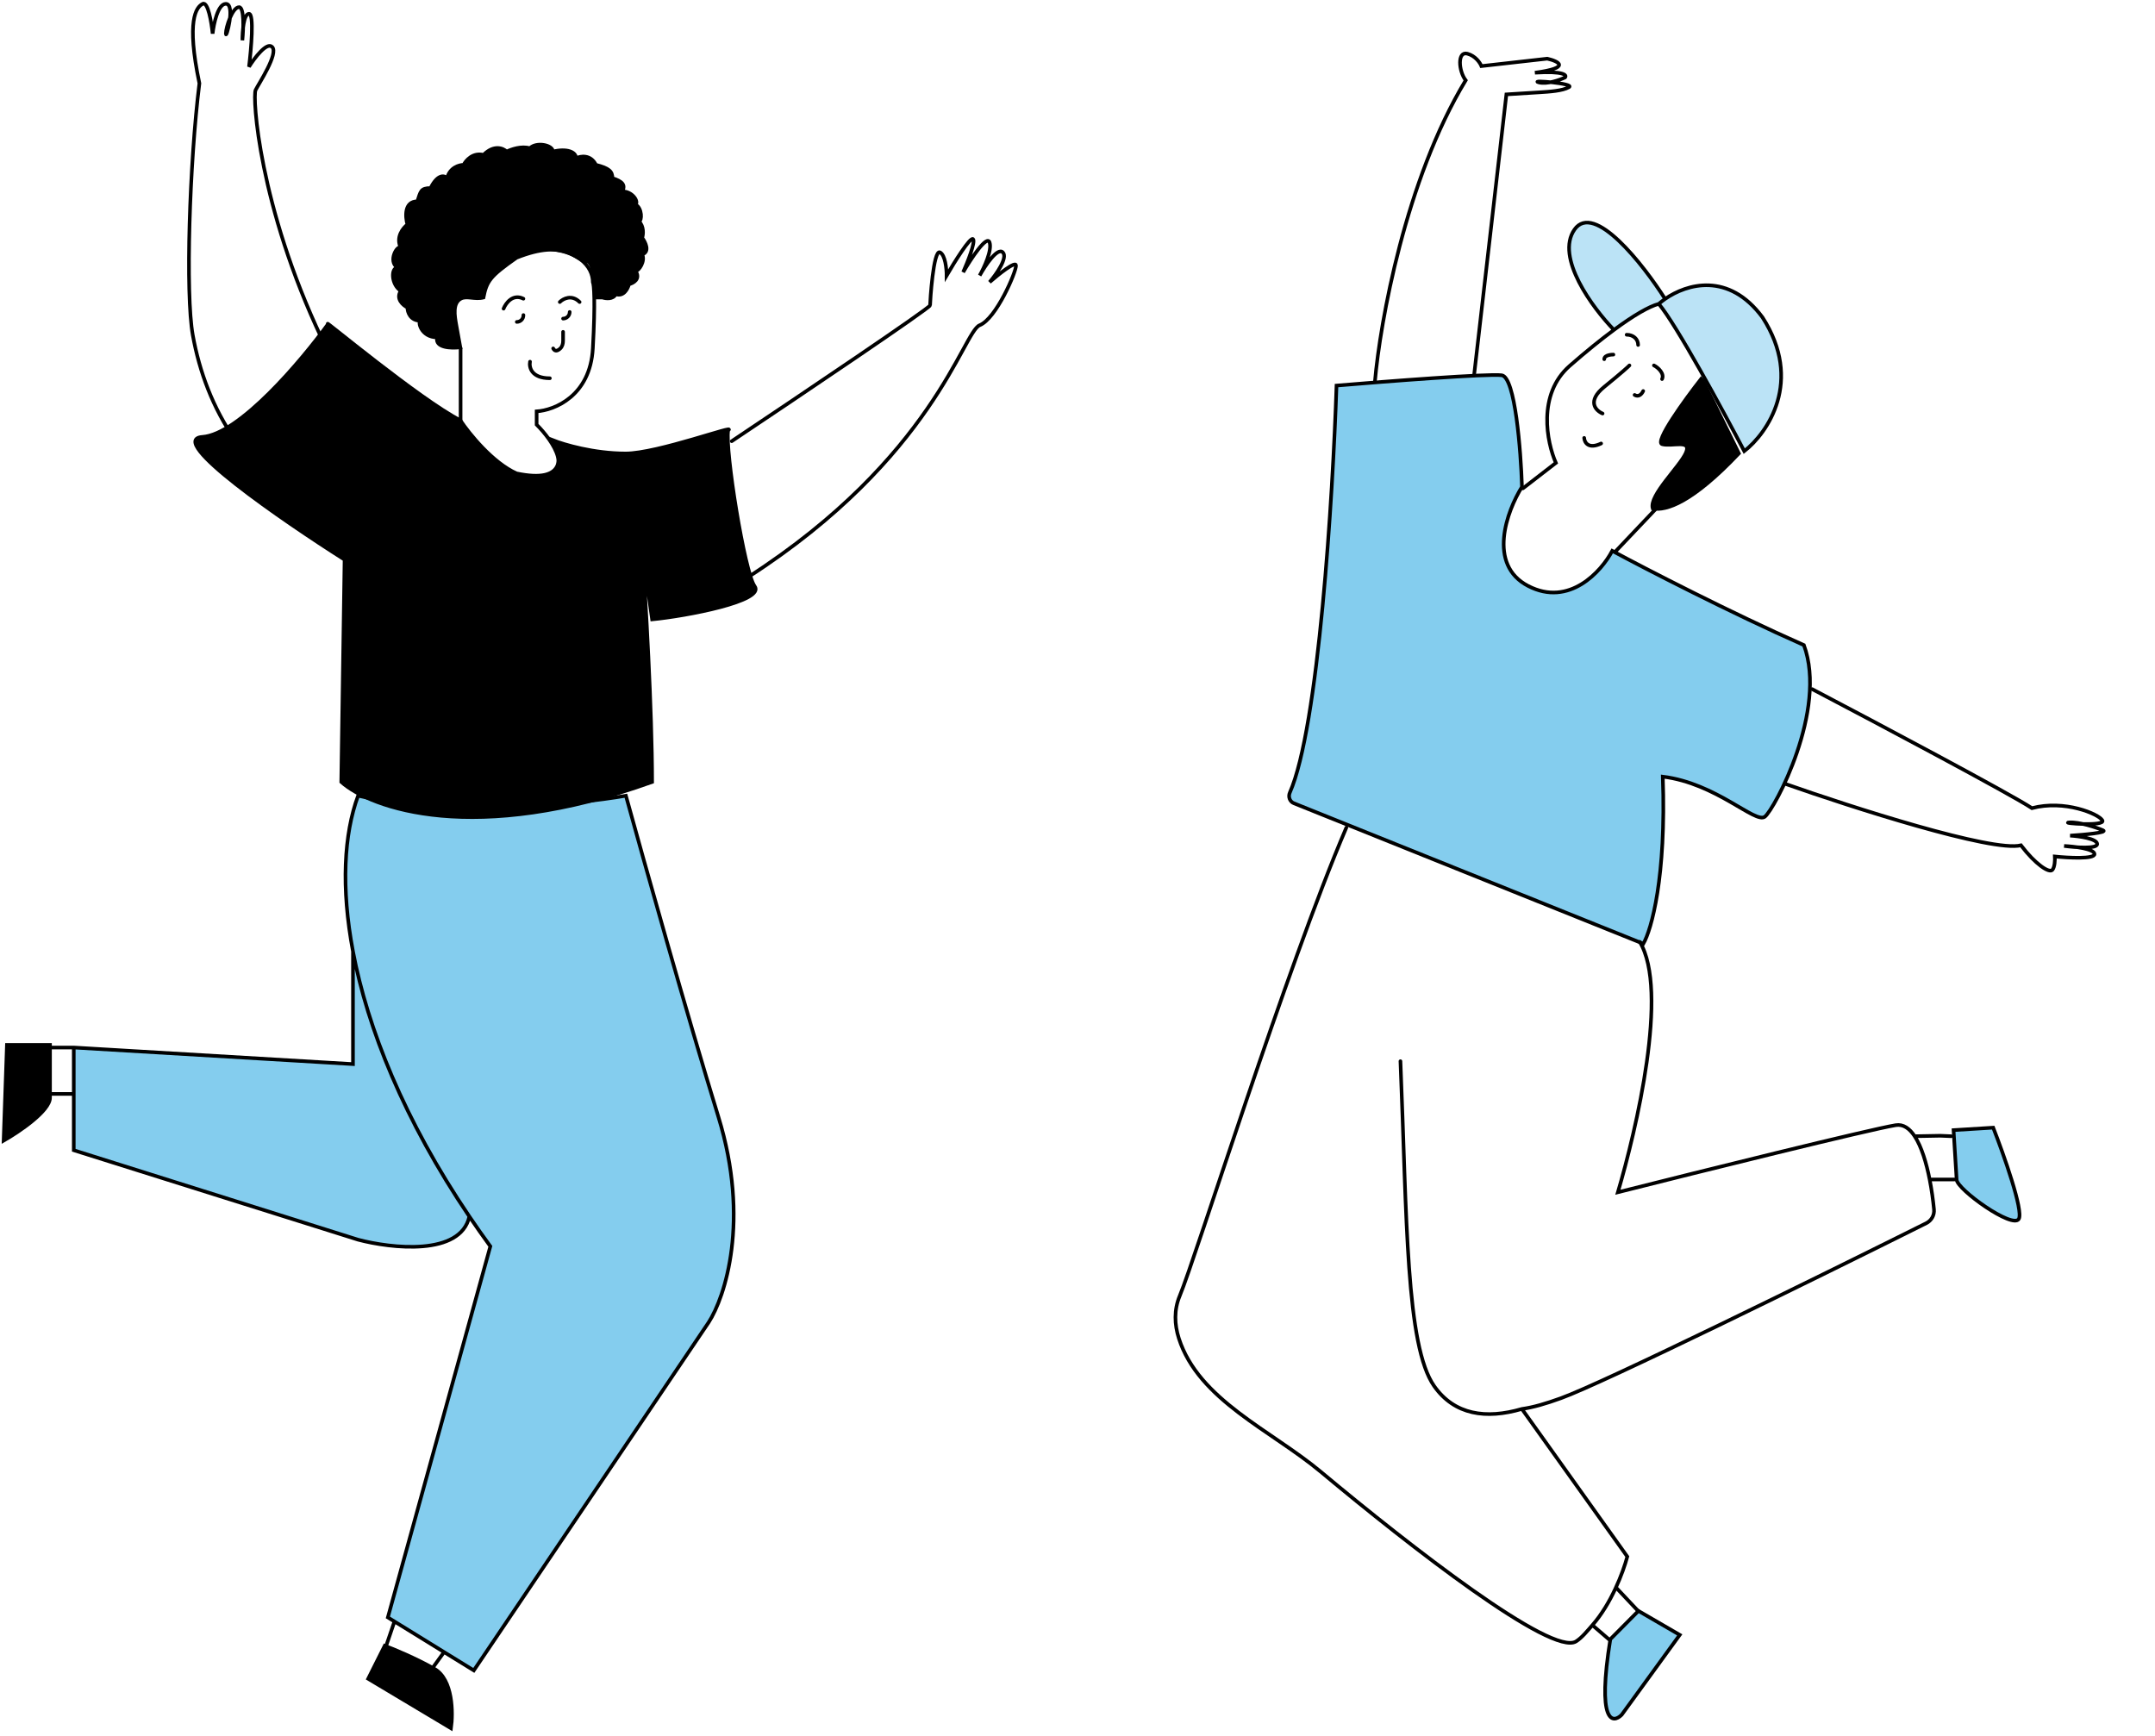
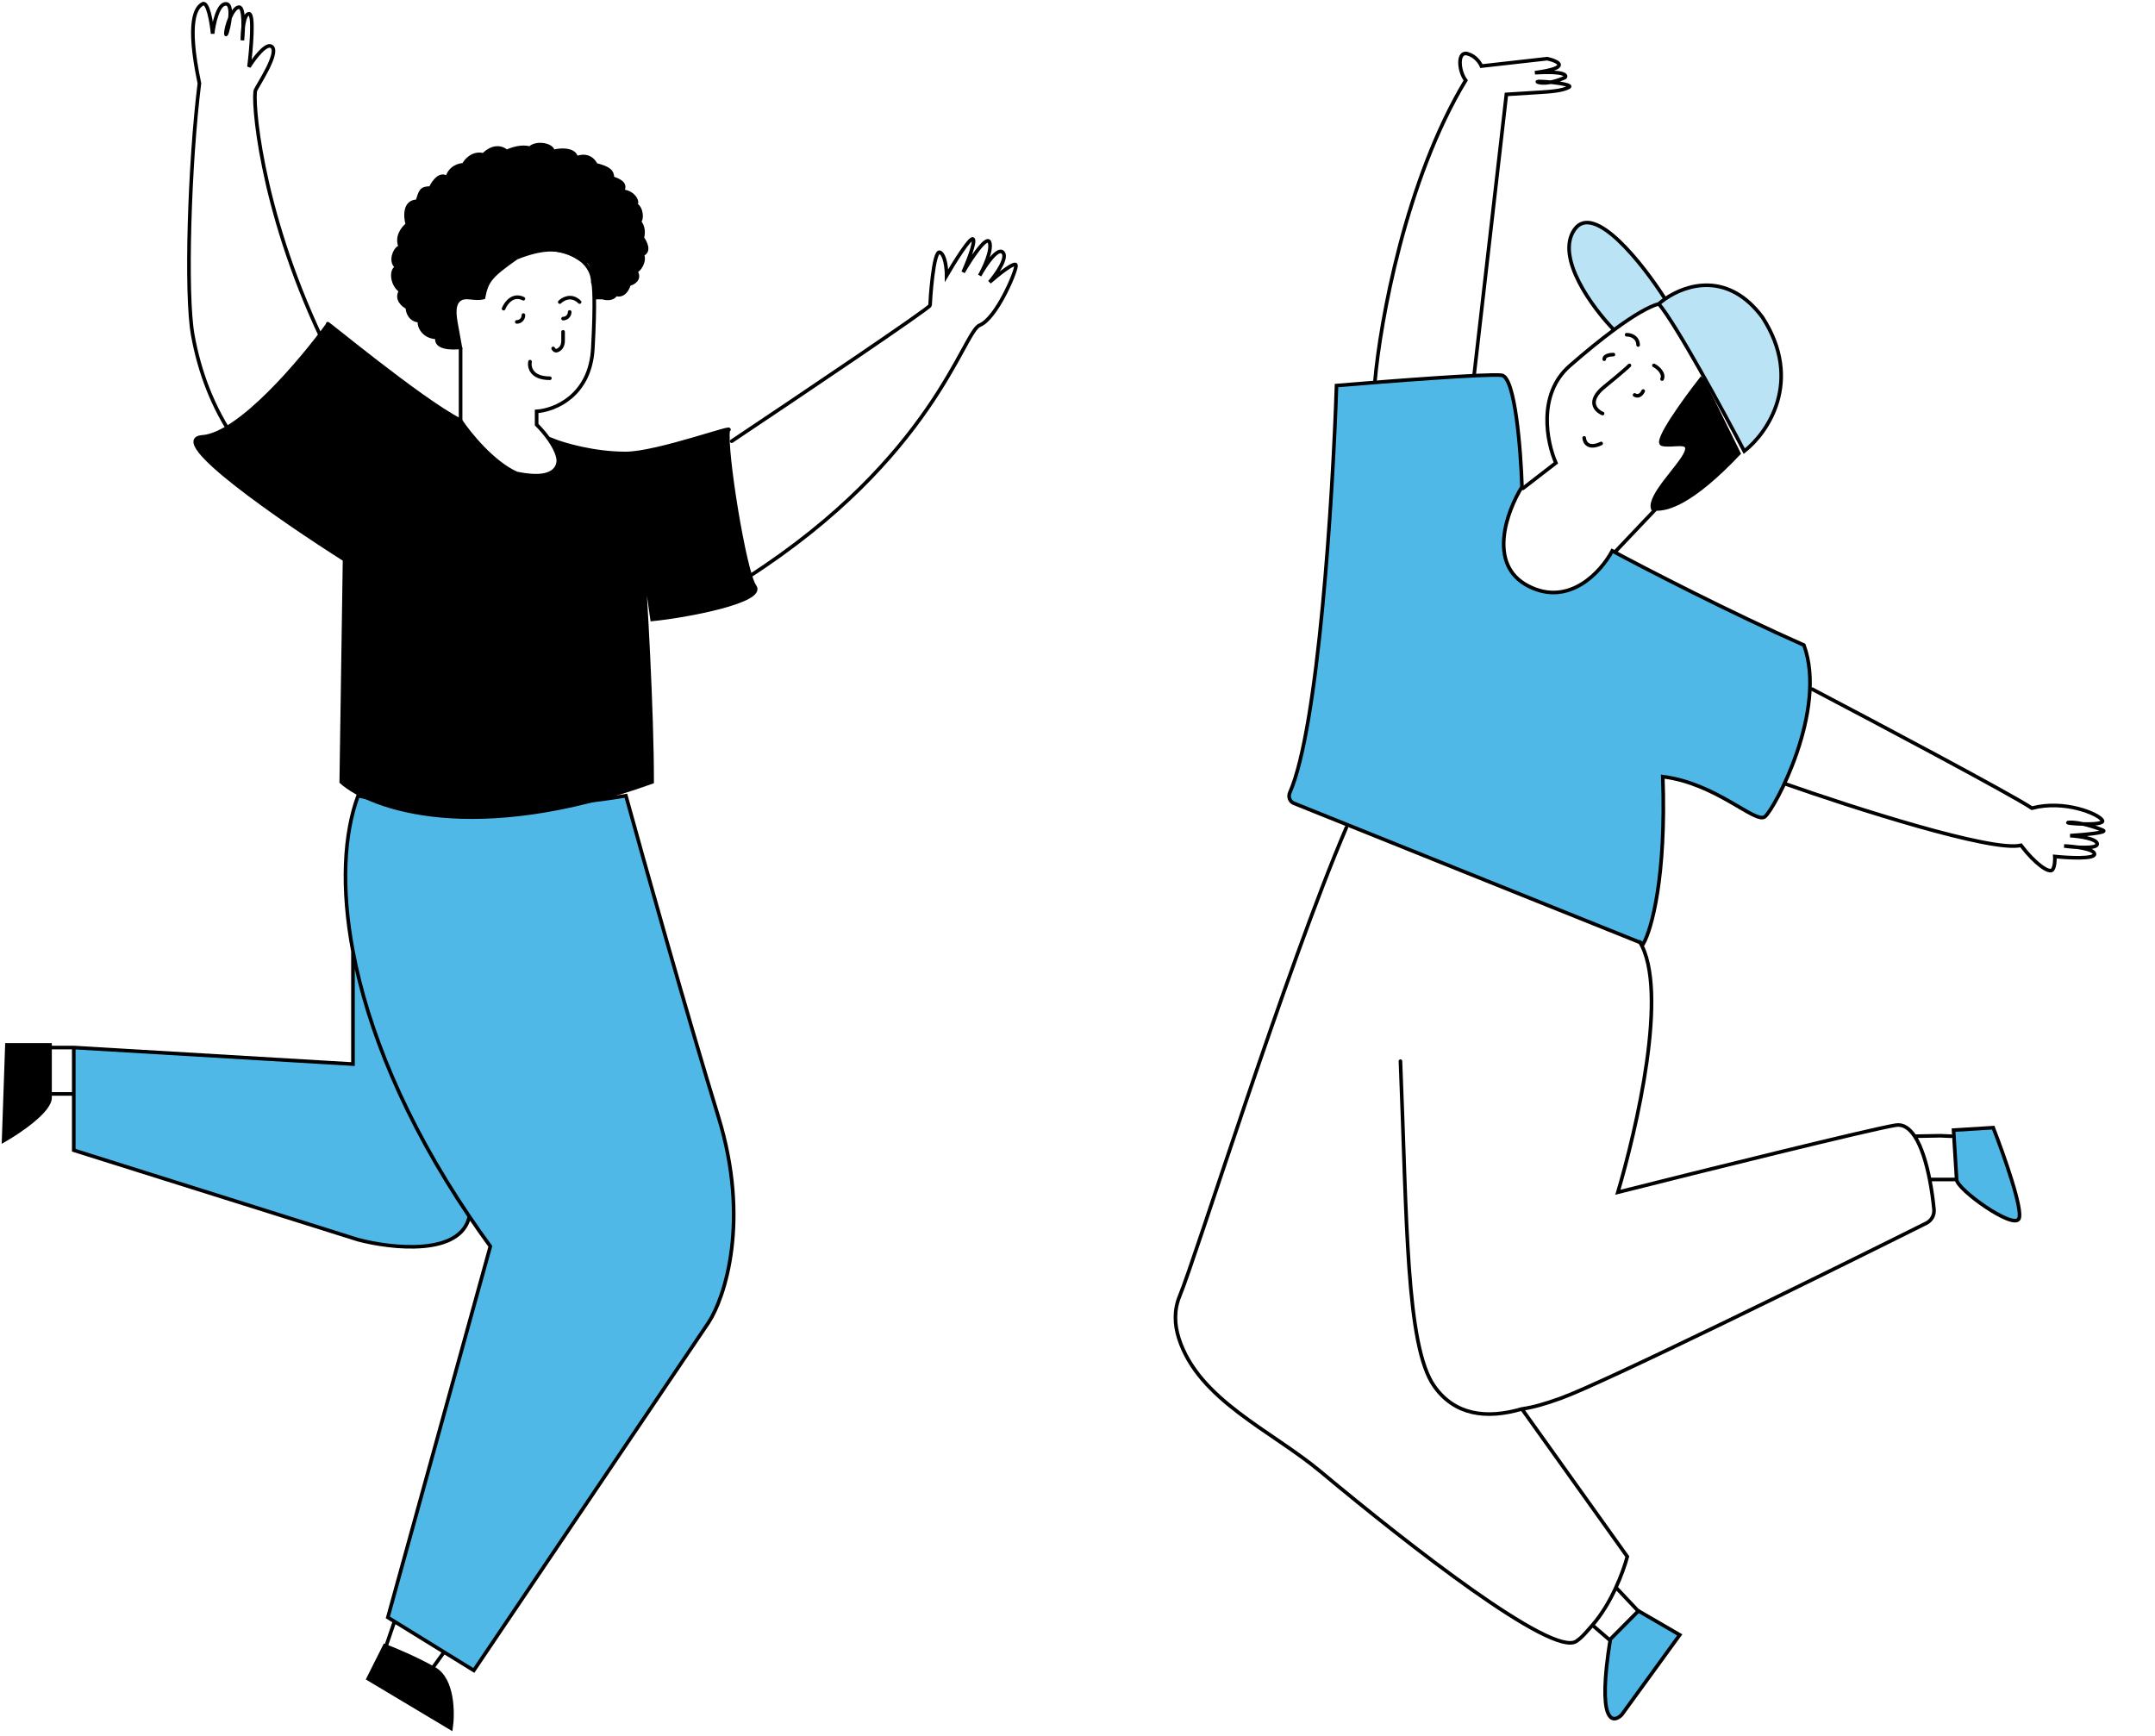
<svg xmlns="http://www.w3.org/2000/svg" width="596" height="480" viewBox="0 0 596 480" fill="none">
-   <path d="M107.267 447.338L135.611 344.704C133.593 341.942 131.66 339.192 129.81 336.456C127.363 347.453 108.274 345.315 99.036 342.871L20.401 318.129V302.551V289.721L97.62 294.303V263.146C94.289 245.537 95.117 230.684 99.036 220.077C124.637 225.941 159.081 222.52 173.103 220.077C177.979 237.793 189.927 280.374 198.705 308.965C207.484 337.556 200.534 358.755 195.962 365.78L131.041 462L122.812 456.925L109.096 448.466L107.267 447.338Z" fill="#84CDEE" />
-   <path d="M271.095 75.933C271.042 76.028 270.991 76.119 270.942 76.206C270.991 76.117 271.042 76.026 271.095 75.933Z" fill="#84CDEE" />
-   <path d="M67.034 11.142C67.034 10.167 67.093 8.803 67.255 7.515C67.317 4.765 67.108 1.979 66.12 1.979C65.206 1.979 64.293 3.35 63.607 4.952C63.343 7.562 62.462 10.348 62.462 9.31C62.462 8.392 62.92 6.557 63.607 4.952C64.293 3.35 65.206 1.979 66.12 1.979C67.108 1.979 67.317 4.765 67.255 7.515C67.226 8.837 67.133 10.151 67.034 11.142Z" fill="#84CDEE" />
+   <path d="M107.267 447.338L135.611 344.704C133.593 341.942 131.66 339.192 129.81 336.456C127.363 347.453 108.274 345.315 99.036 342.871L20.401 318.129V302.551V289.721L97.62 294.303V263.146C94.289 245.537 95.117 230.684 99.036 220.077C124.637 225.941 159.081 222.52 173.103 220.077C177.979 237.793 189.927 280.374 198.705 308.965C207.484 337.556 200.534 358.755 195.962 365.78L131.041 462L122.812 456.925L109.096 448.466L107.267 447.338Z" fill="#50B8E7" />
+   <path d="M271.095 75.933C271.042 76.028 270.991 76.119 270.942 76.206C270.991 76.117 271.042 76.026 271.095 75.933Z" fill="#50B8E7" />
+   <path d="M67.034 11.142C67.034 10.167 67.093 8.803 67.255 7.515C67.317 4.765 67.108 1.979 66.12 1.979C65.206 1.979 64.293 3.35 63.607 4.952C63.343 7.562 62.462 10.348 62.462 9.31C62.462 8.392 62.92 6.557 63.607 4.952C64.293 3.35 65.206 1.979 66.12 1.979C67.108 1.979 67.317 4.765 67.255 7.515C67.226 8.837 67.133 10.151 67.034 11.142Z" fill="#50B8E7" />
  <path d="M97.62 263.146C94.289 245.537 95.117 230.684 99.036 220.077C124.637 225.941 159.081 222.52 173.103 220.077C177.979 237.793 189.927 280.374 198.705 308.965C207.484 337.556 200.534 358.755 195.962 365.78L131.041 462L122.812 456.925M97.62 263.146V294.303L20.401 289.721M97.62 263.146C101.646 284.431 111.749 309.743 129.81 336.456M20.401 289.721H14M20.401 289.721V302.551M129.81 336.456C131.66 339.192 133.593 341.942 135.611 344.704L107.267 447.338L109.096 448.466M129.81 336.456C127.363 347.453 108.274 345.315 99.036 342.871L20.401 318.129V302.551M14 302.551H20.401M109.096 448.466L106.353 456.502M109.096 448.466L122.812 456.925M119.154 462L122.812 456.925M202.363 122.024C220.651 109.806 257.226 85.186 257.226 84.453C257.226 83.537 258.14 68.874 259.969 69.791C261.432 70.524 261.798 74.373 261.798 76.206C263.932 72.54 268.382 65.392 269.113 66.125C269.845 66.858 267.589 72.54 266.37 75.289C268.503 71.623 272.953 64.842 273.685 67.041C274.416 69.241 272.161 74.067 270.942 76.206C272.466 73.457 275.879 68.325 277.342 69.791C278.805 71.257 275.514 75.9 273.685 78.038C276.123 75.9 281 71.99 281 73.456C281 75.289 275.514 88.118 270.942 89.951C266.37 91.783 258.14 126.606 206.935 159.595M88.98 93.616C71.606 56.961 69.777 26.721 70.692 24.888C71.606 23.055 77.093 14.808 75.264 12.975C73.801 11.509 70.387 16.03 68.863 18.473C69.473 13.586 70.326 3.811 68.863 3.811C67.4 3.811 67.034 8.699 67.034 11.142C67.339 8.088 67.583 1.979 66.12 1.979C64.291 1.979 62.462 7.477 62.462 9.31C62.462 11.142 65.206 1.062 62.462 1.062C60.268 1.062 59.11 6.56 58.805 9.31C58.5 6.255 57.525 0.329 56.062 1.062C54.233 1.979 51.49 5.645 55.147 23.056C52.404 45.049 51.249 81.296 53.319 92.7C55.147 102.78 58.805 112.798 65.206 121.962M127.384 96.366V97.282V116.526C129.822 122.024 137.442 132.838 148.414 132.104C159.387 131.371 152.986 122.024 148.414 117.442V113.777C153.291 113.471 163.227 109.562 163.959 96.366C164.69 83.17 164.264 78.649 163.959 78.038C163.959 74.067 160.221 67.963 146.586 68.874M154.815 83.537C155.729 82.62 158.107 81.337 160.301 83.537M139.271 85.369C139.88 83.842 141.831 81.154 144.757 82.62M144.757 87.139V87.206C144.757 88.216 143.938 89.035 142.928 89.035V89.035M155.729 91.784V94.24C155.729 95.029 155.529 95.834 154.957 96.376C154.298 97.001 153.486 97.367 152.986 96.366M157.558 86.286V86.286C157.558 87.296 156.739 88.118 155.729 88.118V88.118M146.586 100.031C146.281 101.559 146.951 104.613 152.072 104.613" stroke="black" stroke-linecap="round" />
  <path d="M120.908 93.307C120.177 96.243 124.871 96.366 127.31 96.06L126.209 89.985C125.728 87.335 125.117 83.775 127.525 82.569C129.143 81.759 131.309 82.897 133.711 82.294C134.626 77.706 135.541 76.421 142.858 71.283C156.577 65.777 159.32 72.2 162.064 72.2C164.259 72.2 164.808 78.93 164.808 82.294H166.637C167.552 82.6 169.564 82.845 170.296 81.377C172.491 82.111 173.649 79.847 173.954 78.624C175.174 78.318 177.247 77.156 175.783 74.953C176.698 74.953 178.527 72.2 177.613 70.365C179.808 69.631 178.527 67 177.613 65.777C177.917 64.859 178.161 62.657 176.698 61.188C177.613 61.188 177.613 57.518 175.783 56.6C176.698 55.682 174.869 52.93 172.125 52.93C173.04 51.094 172.125 50.177 169.381 49.26C169.381 47.425 168.467 46.506 164.808 45.588C163.345 42.652 160.54 43.141 159.32 43.753C159.32 41.918 156.577 41 152.918 41.918C152.918 40.083 148.345 39.165 146.516 41C144.321 40.266 141.333 41.306 140.114 41.918C139.199 41 136.638 39.899 133.711 42.835C130.785 42.101 128.834 44.365 128.224 45.588C127.004 45.588 124.382 46.322 123.651 49.26C122.736 48.342 120.908 48.342 119.078 52.013C116.334 52.013 116.334 52.93 115.419 55.683C111.761 55.683 112.065 59.966 112.675 62.107C111.455 63.024 109.383 65.594 110.845 68.53C109.93 67.613 107.188 72.201 109.931 74.036C108.102 74.036 108.102 78.624 110.845 80.46C109.382 82.662 111.455 84.436 112.675 85.048C112.675 86.272 113.406 88.719 116.334 88.719C115.419 88.719 116.334 93.307 120.908 93.307Z" fill="black" />
  <path d="M55.97 120.836C66.213 120.102 83.408 99.73 90.725 89.636C88.894 87.8 116.03 110.436 127.31 116.248C129.749 119.918 136.271 127.994 142.858 130.93C156.76 133.867 155.356 126.036 152.917 121.753C155.966 122.977 164.259 125.424 173.038 125.424C181.817 125.424 204.135 117.165 201.391 119.001C200.476 124.506 205.964 158.46 208.708 162.13C211.781 166.241 189.806 170.389 180.355 171.307L177.613 152.036C178.527 165.189 180.355 196.45 180.355 216.272C131.332 233.891 102.613 223.613 94.382 216.272L95.298 154.789C77.92 143.777 45.726 121.57 55.97 120.836Z" fill="black" />
  <path d="M120.908 93.307C120.177 96.243 124.871 96.366 127.31 96.06L126.209 89.985C125.728 87.335 125.117 83.775 127.525 82.569C129.143 81.759 131.309 82.897 133.711 82.294C134.626 77.706 135.541 76.421 142.858 71.283C156.577 65.777 159.32 72.2 162.064 72.2C164.259 72.2 164.808 78.93 164.808 82.294H166.637C167.552 82.6 169.564 82.845 170.296 81.377C172.491 82.111 173.649 79.847 173.954 78.624C175.174 78.318 177.247 77.156 175.783 74.953C176.698 74.953 178.527 72.2 177.613 70.365C179.808 69.631 178.527 67 177.613 65.777C177.917 64.859 178.161 62.657 176.698 61.188C177.613 61.188 177.613 57.518 175.783 56.6C176.698 55.682 174.869 52.93 172.125 52.93C173.04 51.094 172.125 50.177 169.381 49.26C169.381 47.425 168.467 46.506 164.808 45.588C163.345 42.652 160.54 43.141 159.32 43.753C159.32 41.918 156.577 41 152.918 41.918C152.918 40.083 148.345 39.165 146.516 41C144.321 40.266 141.333 41.306 140.114 41.918C139.199 41 136.638 39.899 133.711 42.835C130.785 42.101 128.834 44.365 128.224 45.588C127.004 45.588 124.382 46.322 123.651 49.26C122.736 48.342 120.908 48.342 119.078 52.013C116.334 52.013 116.334 52.93 115.419 55.683C111.761 55.683 112.065 59.966 112.675 62.107C111.455 63.024 109.383 65.594 110.845 68.53C109.93 67.613 107.188 72.201 109.931 74.036C108.102 74.036 108.102 78.624 110.845 80.46C109.382 82.662 111.455 84.436 112.675 85.048C112.675 86.272 113.406 88.719 116.334 88.719C115.419 88.719 116.334 93.307 120.908 93.307Z" stroke="black" />
  <path d="M55.97 120.836C66.213 120.102 83.408 99.73 90.725 89.636C88.894 87.8 116.03 110.436 127.31 116.248C129.749 119.918 136.271 127.994 142.858 130.93C156.76 133.867 155.356 126.036 152.917 121.753C155.966 122.977 164.259 125.424 173.038 125.424C181.817 125.424 204.135 117.165 201.391 119.001C200.476 124.506 205.964 158.46 208.708 162.13C211.781 166.241 189.806 170.389 180.355 171.307L177.613 152.036C178.527 165.189 180.355 196.45 180.355 216.272C131.332 233.891 102.613 223.613 94.382 216.272L95.298 154.789C77.92 143.777 45.726 121.57 55.97 120.836Z" stroke="black" />
  <path d="M1 315.478L1.917 289H13.832V303.609C13.832 307.261 5.277 313.043 1 315.478Z" fill="black" />
  <path d="M101.822 464.304L106.405 455.174C108.849 456.087 115.021 458.643 120.154 461.565C125.286 464.487 125.348 473.739 124.736 478L101.822 464.304Z" fill="black" />
  <path d="M1 315.478L1.917 289H13.832V303.609C13.832 307.261 5.277 313.043 1 315.478Z" stroke="black" />
  <path d="M101.822 464.304L106.405 455.174C108.849 456.087 115.021 458.643 120.154 461.565C125.286 464.487 125.348 473.739 124.736 478L101.822 464.304Z" stroke="black" />
-   <path d="M454.492 261.018L357.839 222.163C356.699 221.705 356.22 220.356 356.716 219.232C364.657 201.259 368.623 137.493 369.635 106.638C383.326 105.48 411.636 103.289 415.338 103.792C419.039 104.296 420.608 124.569 420.929 134.643C416.757 141.326 411.258 156.166 422.637 162.065C434.015 167.963 442.88 158.051 445.89 152.358C455.067 157.292 478.518 169.413 498.899 178.421C505.522 196.36 490.719 223.893 488.091 225.892C485.463 227.89 474.668 216.634 459.872 214.802C460.871 242.635 456.701 257.21 454.492 261.018Z" fill="#84CDEE" />
-   <path d="M540.286 312.567L541.14 326.278C541.311 329.02 556.676 339.992 558.333 337.136C559.659 334.851 554.167 319.349 551.255 311.884L540.286 312.567Z" fill="#84CDEE" />
-   <path d="M453.136 445.542L445.365 453.367C441.657 476.354 445.911 476.884 448.502 474.276L464.56 452.171L453.136 445.542Z" fill="#84CDEE" />
+   <path d="M454.492 261.018L357.839 222.163C356.699 221.705 356.22 220.356 356.716 219.232C364.657 201.259 368.623 137.493 369.635 106.638C383.326 105.48 411.636 103.289 415.338 103.792C419.039 104.296 420.608 124.569 420.929 134.643C416.757 141.326 411.258 156.166 422.637 162.065C434.015 167.963 442.88 158.051 445.89 152.358C455.067 157.292 478.518 169.413 498.899 178.421C505.522 196.36 490.719 223.893 488.091 225.892C485.463 227.89 474.668 216.634 459.872 214.802C460.871 242.635 456.701 257.21 454.492 261.018Z" fill="#50B8E7" />
+   <path d="M540.286 312.567L541.14 326.278C541.311 329.02 556.676 339.992 558.333 337.136C559.659 334.851 554.167 319.349 551.255 311.884L540.286 312.567Z" fill="#50B8E7" />
+   <path d="M453.136 445.542L445.365 453.367C441.657 476.354 445.911 476.884 448.502 474.276L464.56 452.171L453.136 445.542Z" fill="#50B8E7" />
  <path d="M454.492 261.018L357.839 222.163C356.699 221.705 356.22 220.356 356.716 219.232C364.657 201.259 368.623 137.493 369.635 106.638C383.326 105.48 411.636 103.289 415.338 103.792C419.039 104.296 420.608 124.569 420.929 134.643C416.757 141.326 411.258 156.166 422.637 162.065C434.015 167.963 442.88 158.051 445.89 152.358C455.067 157.292 478.518 169.413 498.899 178.421C505.522 196.36 490.719 223.893 488.091 225.892C485.463 227.89 474.668 216.634 459.872 214.802C460.871 242.635 456.701 257.21 454.492 261.018Z" stroke="black" />
  <path d="M540.286 312.567L541.14 326.278C541.311 329.02 556.676 339.992 558.333 337.136C559.659 334.851 554.167 319.349 551.255 311.884L540.286 312.567Z" stroke="black" />
  <path d="M453.136 445.542L445.365 453.367C441.657 476.354 445.911 476.884 448.502 474.276L464.56 452.171L453.136 445.542Z" stroke="black" />
  <path d="M574.608 234.335C573.259 234.136 571.879 234.021 570.871 233.972C571.894 234.111 573.252 234.256 574.608 234.335C577.345 234.493 580.073 234.381 580.012 233.403C579.921 231.94 574.985 231.269 572.529 231.116C576.185 230.888 583.12 230.273 581.612 229.633C580.466 229.146 578.286 228.385 576.136 227.901C574.75 227.589 573.376 227.393 572.301 227.46C570.945 227.544 573.416 227.839 576.136 227.901C578.286 228.385 580.466 229.146 581.612 229.633C583.12 230.273 576.185 230.888 572.529 231.116C574.985 231.269 579.921 231.94 580.012 233.403C580.073 234.381 577.345 234.493 574.608 234.335Z" fill="#BBE3F6" />
  <path d="M428.871 22.735C427.713 22.965 426.534 23.045 425.586 22.794C424.274 22.445 426.411 22.487 428.871 22.735Z" fill="#BBE3F6" />
  <path d="M458.763 84.043C463.515 89.619 476.504 113.525 482.405 124.78C488.823 119.792 498.816 105.406 487.441 87.762C478.045 75.105 466.513 78.507 460.513 82.676C454.41 73.076 440.854 55.794 435.46 63.471C430.065 71.148 440.482 85.184 446.365 91.242C451.789 87.237 456.05 84.763 458.763 84.043Z" fill="#BBE3F6" />
  <path d="M387.316 293.5C389.116 337.127 388.804 372.239 396.654 383.379C402.262 391.337 410.991 392.58 420.904 389.681M453.499 260.5C461.677 273.938 452.503 312.61 447.453 329.747C470.039 324.058 517.027 312.385 524.294 311.198C526.38 310.857 528.11 312.095 529.53 314.25M372.352 228.899C355.796 267.552 330.608 348.061 326.278 358.398C324.67 362.236 324.794 366.294 326.034 370.167C331.484 387.187 351.537 395.583 365.255 407.036C390.084 427.764 429.18 458.194 435.886 453.975C437.52 452.947 439.028 451.037 440.405 449.475M420.904 389.681C423.975 389.258 427.433 388.26 431.73 386.7C443.616 382.385 502.537 353.379 532.729 338.313C534.166 337.596 535.029 336.095 534.875 334.497C534.632 331.973 534.241 329.082 533.675 326.214M420.904 389.681L450.058 430.522C448.884 434.942 445.572 443.615 440.405 449.475M440.405 449.475L444.999 453.429M446.919 439.05L452.999 445.5M533.675 326.214L540.543 326.214M533.675 326.214C532.774 321.642 531.428 317.128 529.53 314.25M529.53 314.25L536.634 314.12L539.627 314.25M493.638 216.759C512.089 223.257 550.979 235.761 558.932 233.798C562.929 239.055 566.756 241.569 567.614 240.598C568.299 239.821 568.357 237.799 568.3 236.885C571.994 237.267 579.36 237.664 579.269 236.202C579.178 234.739 573.632 234.106 570.871 233.972C573.956 234.392 580.103 234.865 580.012 233.403C579.921 231.94 574.985 231.269 572.529 231.116C576.185 230.888 583.12 230.273 581.612 229.633C579.727 228.832 575.043 227.289 572.301 227.46C569.559 227.63 582.469 228.662 581.442 226.891C580.414 225.119 570.989 221.118 561.962 223.516C555.839 219.492 518.893 199.893 501.185 190.596M380.264 105.448C381.696 89.147 388.721 49.681 405.362 22.218C403.364 19.589 403.022 14.105 405.821 14.848C408.06 15.443 409.343 17.382 409.705 18.277L427.929 16.224C431.033 16.949 434.693 18.74 424.501 20.108C432.545 19.608 433.413 20.777 432.841 21.424C431.356 22.128 427.825 23.388 425.586 22.794C422.787 22.05 435.697 23.082 433.926 24.11C432.155 25.137 428.499 25.365 425.756 25.536C423.563 25.672 418.749 25.972 416.616 26.105L407.686 103.74M421.202 135.061L430.303 128.025C427.81 122.368 425.086 109.08 434.137 101.175C438.651 97.233 442.764 93.9 446.365 91.242M458.763 84.043C463.515 89.619 476.504 113.525 482.405 124.78C488.823 119.792 498.816 105.406 487.441 87.762C478.045 75.105 466.513 78.507 460.513 82.676M458.763 84.043C459.275 83.591 459.861 83.129 460.513 82.676M458.763 84.043C456.05 84.763 451.789 87.237 446.365 91.242M460.513 82.676C454.41 73.076 440.854 55.794 435.46 63.471C430.065 71.148 440.482 85.184 446.365 91.242M446.846 152.462L457.722 140.999M452.073 109.234C453.048 109.831 453.938 109.234 454.455 108.148M438.131 121.114C438.207 122.333 439.25 124.348 442.816 122.657M443.676 99.344C443.693 98.021 446.212 98.074 446.212 98.074M453.048 95.41C453.048 93.755 451.707 92.579 449.876 92.579M443.217 114.374C441.332 113.574 438.785 110.98 443.676 107.005C448.567 103.03 450.361 101.388 450.647 101.065M457.419 101.065C458.636 101.675 460.39 103.373 459.667 104.839" stroke="black" stroke-linecap="round" />
  <path d="M480.911 125.404C467.984 139.055 460.805 141.337 457.092 140.65C455.951 137.052 464.675 128.971 466.275 125.201C467.875 121.431 462.505 123.601 459.706 122.857C457.467 122.263 465.974 110.538 470.507 104.75C471.154 105.322 474.195 111.874 480.911 125.404Z" fill="black" stroke="black" />
</svg>
